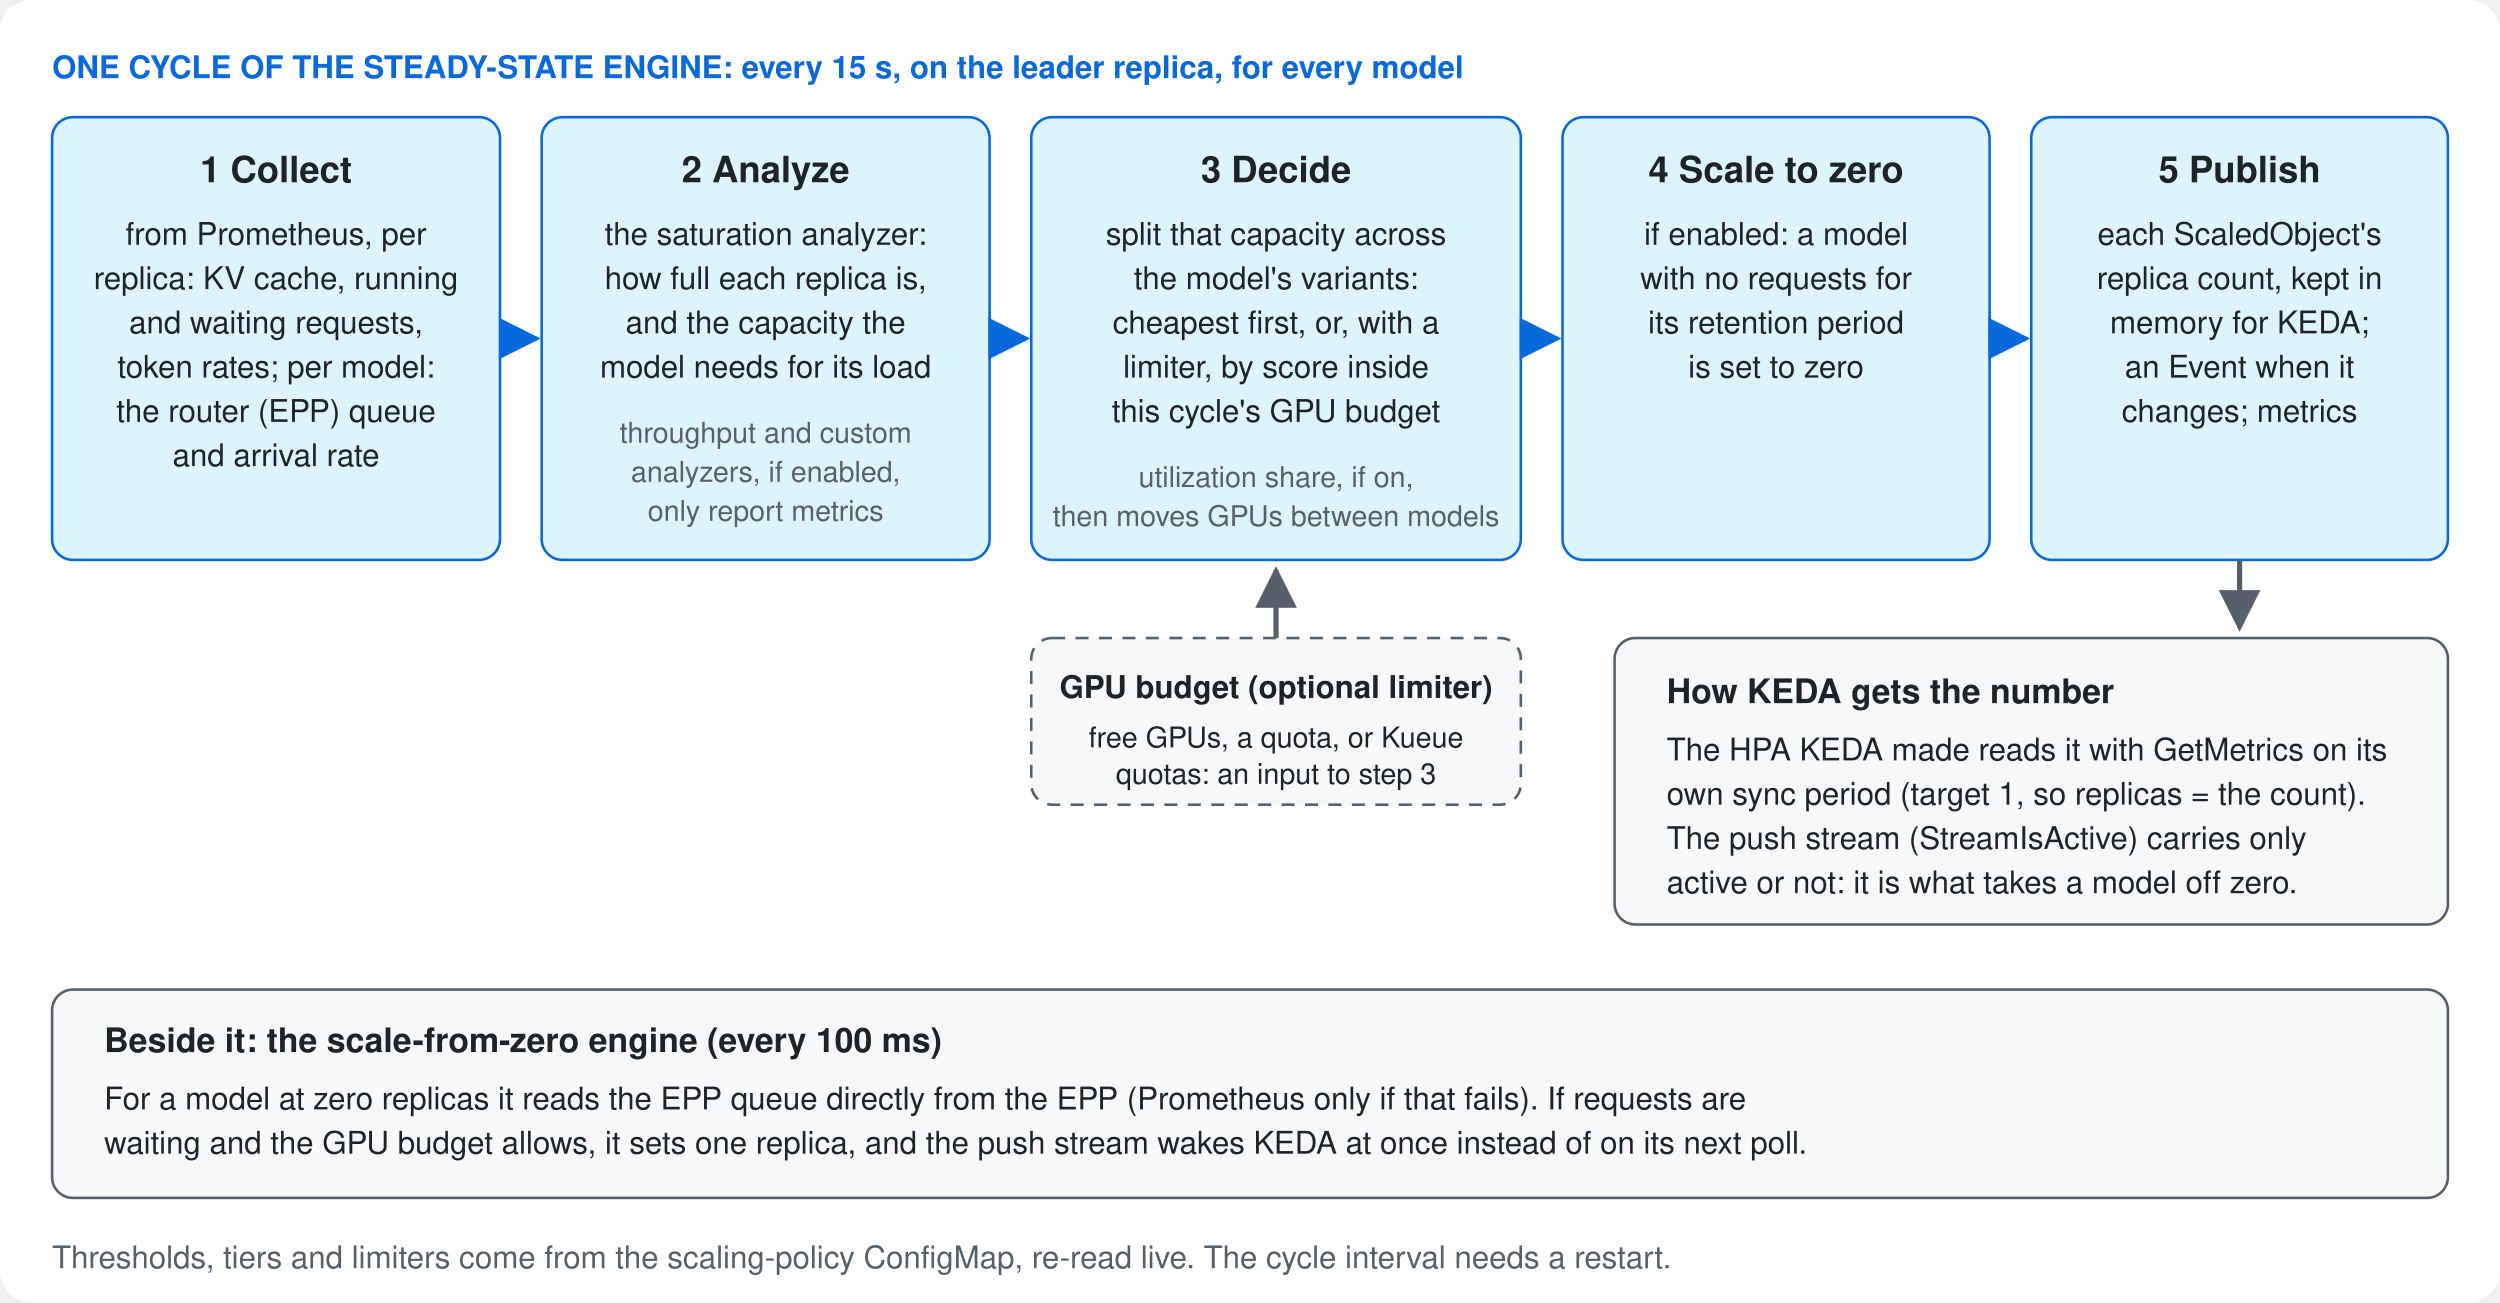
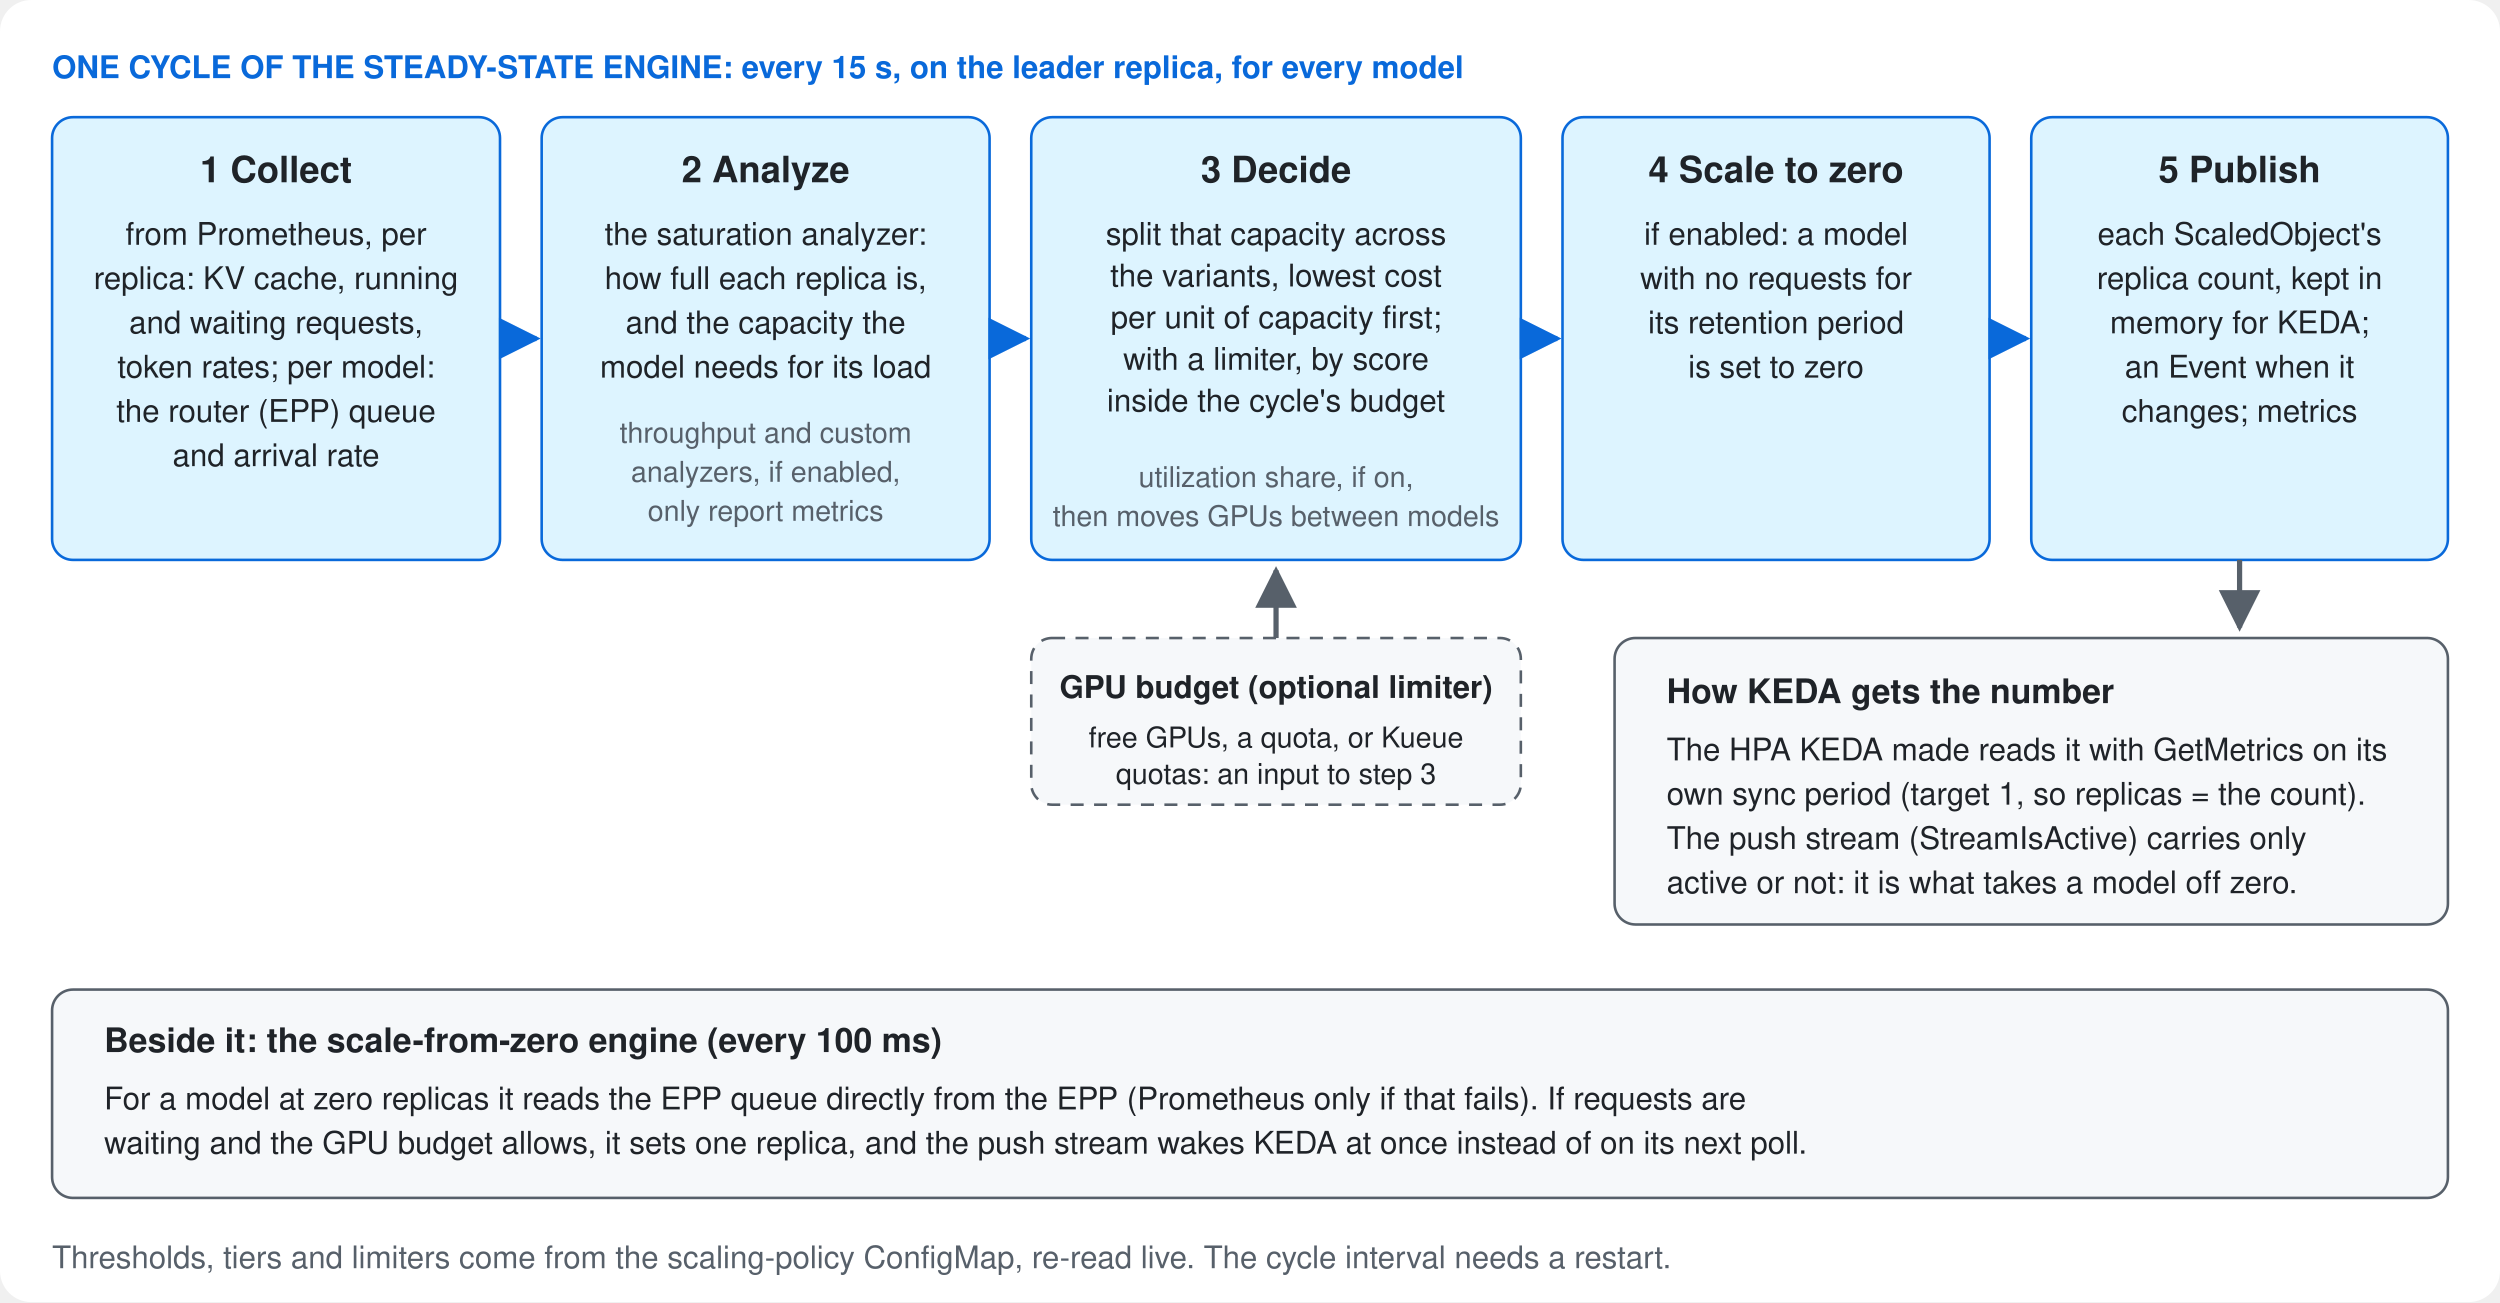
<svg xmlns="http://www.w3.org/2000/svg" viewBox="0 0 960 500" width="960" height="500" font-family="-apple-system, Segoe UI, Helvetica, Arial, sans-serif" font-size="14" fill="#1f2328">
  <defs>
    <marker id="a" viewBox="0 0 10 10" refX="9" refY="5" markerWidth="8" markerHeight="8" orient="auto-start-reverse">
      <path d="M0,0 L10,5 L0,10 z" fill="#0969da" />
    </marker>
    <marker id="g" viewBox="0 0 10 10" refX="9" refY="5" markerWidth="8" markerHeight="8" orient="auto-start-reverse">
      <path d="M0,0 L10,5 L0,10 z" fill="#57606a" />
    </marker>
  </defs>
  <rect width="960" height="500" rx="12" fill="#ffffff" />
  <text x="20" y="30" font-size="12" fill="#0969da" font-weight="600">ONE CYCLE OF THE STEADY-STATE ENGINE: every 15 s, on the leader replica, for every model</text>
  <rect x="20" y="45" width="172" height="170" rx="8" fill="#ddf4ff" stroke="#0969da" />
  <text x="106" y="70" text-anchor="middle" font-weight="700">1  Collect</text>
  <text x="106" y="94" text-anchor="middle" font-size="12">from Prometheus, per</text>
  <text x="106" y="111" text-anchor="middle" font-size="12">replica: KV cache, running</text>
  <text x="106" y="128" text-anchor="middle" font-size="12">and waiting requests,</text>
  <text x="106" y="145" text-anchor="middle" font-size="12">token rates; per model:</text>
  <text x="106" y="162" text-anchor="middle" font-size="12">the router (EPP) queue</text>
  <text x="106" y="179" text-anchor="middle" font-size="12">and arrival rate</text>
  <line x1="192" y1="130" x2="206" y2="130" stroke="#0969da" stroke-width="2" marker-end="url(#a)" />
  <rect x="208" y="45" width="172" height="170" rx="8" fill="#ddf4ff" stroke="#0969da" />
  <text x="294" y="70" text-anchor="middle" font-weight="700">2  Analyze</text>
  <text x="294" y="94" text-anchor="middle" font-size="12">the saturation analyzer:</text>
  <text x="294" y="111" text-anchor="middle" font-size="12">how full each replica is,</text>
  <text x="294" y="128" text-anchor="middle" font-size="12">and the capacity the</text>
  <text x="294" y="145" text-anchor="middle" font-size="12">model needs for its load</text>
  <text x="294" y="170" text-anchor="middle" font-size="11" fill="#57606a">throughput and custom</text>
  <text x="294" y="185" text-anchor="middle" font-size="11" fill="#57606a">analyzers, if enabled,</text>
  <text x="294" y="200" text-anchor="middle" font-size="11" fill="#57606a">only report metrics</text>
  <line x1="380" y1="130" x2="394" y2="130" stroke="#0969da" stroke-width="2" marker-end="url(#a)" />
  <rect x="396" y="45" width="188" height="170" rx="8" fill="#ddf4ff" stroke="#0969da" />
  <text x="490" y="70" text-anchor="middle" font-weight="700">3  Decide</text>
  <text x="490" y="94" text-anchor="middle" font-size="12">split that capacity across</text>
-   <text x="490" y="111" text-anchor="middle" font-size="12">the model's variants:</text>
-   <text x="490" y="128" text-anchor="middle" font-size="12">cheapest first, or, with a</text>
-   <text x="490" y="145" text-anchor="middle" font-size="12">limiter, by score inside</text>
-   <text x="490" y="162" text-anchor="middle" font-size="12">this cycle's GPU budget</text>
+   <text x="490" y="110" text-anchor="middle" font-size="12">the variants, lowest cost</text>
+   <text x="490" y="126" text-anchor="middle" font-size="12">per unit of capacity first;</text>
+   <text x="490" y="142" text-anchor="middle" font-size="12">with a limiter, by score</text>
+   <text x="490" y="158" text-anchor="middle" font-size="12">inside the cycle's budget</text>
  <text x="490" y="187" text-anchor="middle" font-size="11" fill="#57606a">utilization share, if on,</text>
  <text x="490" y="202" text-anchor="middle" font-size="11" fill="#57606a">then moves GPUs between models</text>
  <line x1="584" y1="130" x2="598" y2="130" stroke="#0969da" stroke-width="2" marker-end="url(#a)" />
  <rect x="600" y="45" width="164" height="170" rx="8" fill="#ddf4ff" stroke="#0969da" />
  <text x="682" y="70" text-anchor="middle" font-weight="700">4  Scale to zero</text>
  <text x="682" y="94" text-anchor="middle" font-size="12">if enabled: a model</text>
  <text x="682" y="111" text-anchor="middle" font-size="12">with no requests for</text>
  <text x="682" y="128" text-anchor="middle" font-size="12">its retention period</text>
  <text x="682" y="145" text-anchor="middle" font-size="12">is set to zero</text>
  <line x1="764" y1="130" x2="778" y2="130" stroke="#0969da" stroke-width="2" marker-end="url(#a)" />
  <rect x="780" y="45" width="160" height="170" rx="8" fill="#ddf4ff" stroke="#0969da" />
  <text x="860" y="70" text-anchor="middle" font-weight="700">5  Publish</text>
  <text x="860" y="94" text-anchor="middle" font-size="12">each ScaledObject's</text>
  <text x="860" y="111" text-anchor="middle" font-size="12">replica count, kept in</text>
  <text x="860" y="128" text-anchor="middle" font-size="12">memory for KEDA;</text>
  <text x="860" y="145" text-anchor="middle" font-size="12">an Event when it</text>
  <text x="860" y="162" text-anchor="middle" font-size="12">changes; metrics</text>
  <rect x="396" y="245" width="188" height="64" rx="8" fill="#f6f8fa" stroke="#57606a" stroke-dasharray="5 4" />
  <text x="490" y="268" text-anchor="middle" font-size="12" font-weight="600">GPU budget (optional limiter)</text>
  <text x="490" y="287" text-anchor="middle" font-size="11">free GPUs, a quota, or Kueue</text>
  <text x="490" y="301" text-anchor="middle" font-size="11">quotas: an input to step 3</text>
  <line x1="490" y1="245" x2="490" y2="219" stroke="#57606a" stroke-width="2" marker-end="url(#g)" />
  <rect x="620" y="245" width="320" height="110" rx="8" fill="#f6f8fa" stroke="#57606a" />
  <text x="640" y="270" font-weight="700" font-size="13">How KEDA gets the number</text>
  <text x="640" y="292" font-size="12">The HPA KEDA made reads it with GetMetrics on its</text>
  <text x="640" y="309" font-size="12">own sync period (target 1, so replicas = the count).</text>
  <text x="640" y="326" font-size="12">The push stream (StreamIsActive) carries only</text>
  <text x="640" y="343" font-size="12">active or not: it is what takes a model off zero.</text>
  <line x1="860" y1="215" x2="860" y2="241" stroke="#57606a" stroke-width="2" marker-end="url(#g)" />
  <rect x="20" y="380" width="920" height="80" rx="8" fill="#f6f8fa" stroke="#57606a" />
  <text x="40" y="404" font-weight="700" font-size="13">Beside it: the scale-from-zero engine (every 100 ms)</text>
  <text x="40" y="426" font-size="12">For a model at zero replicas it reads the EPP queue directly from the EPP (Prometheus only if that fails). If requests are</text>
  <text x="40" y="443" font-size="12">waiting and the GPU budget allows, it sets one replica, and the push stream wakes KEDA at once instead of on its next poll.</text>
  <text x="20" y="487" font-size="12" fill="#57606a">Thresholds, tiers and limiters come from the scaling-policy ConfigMap, re-read live. The cycle interval needs a restart.</text>
</svg>
